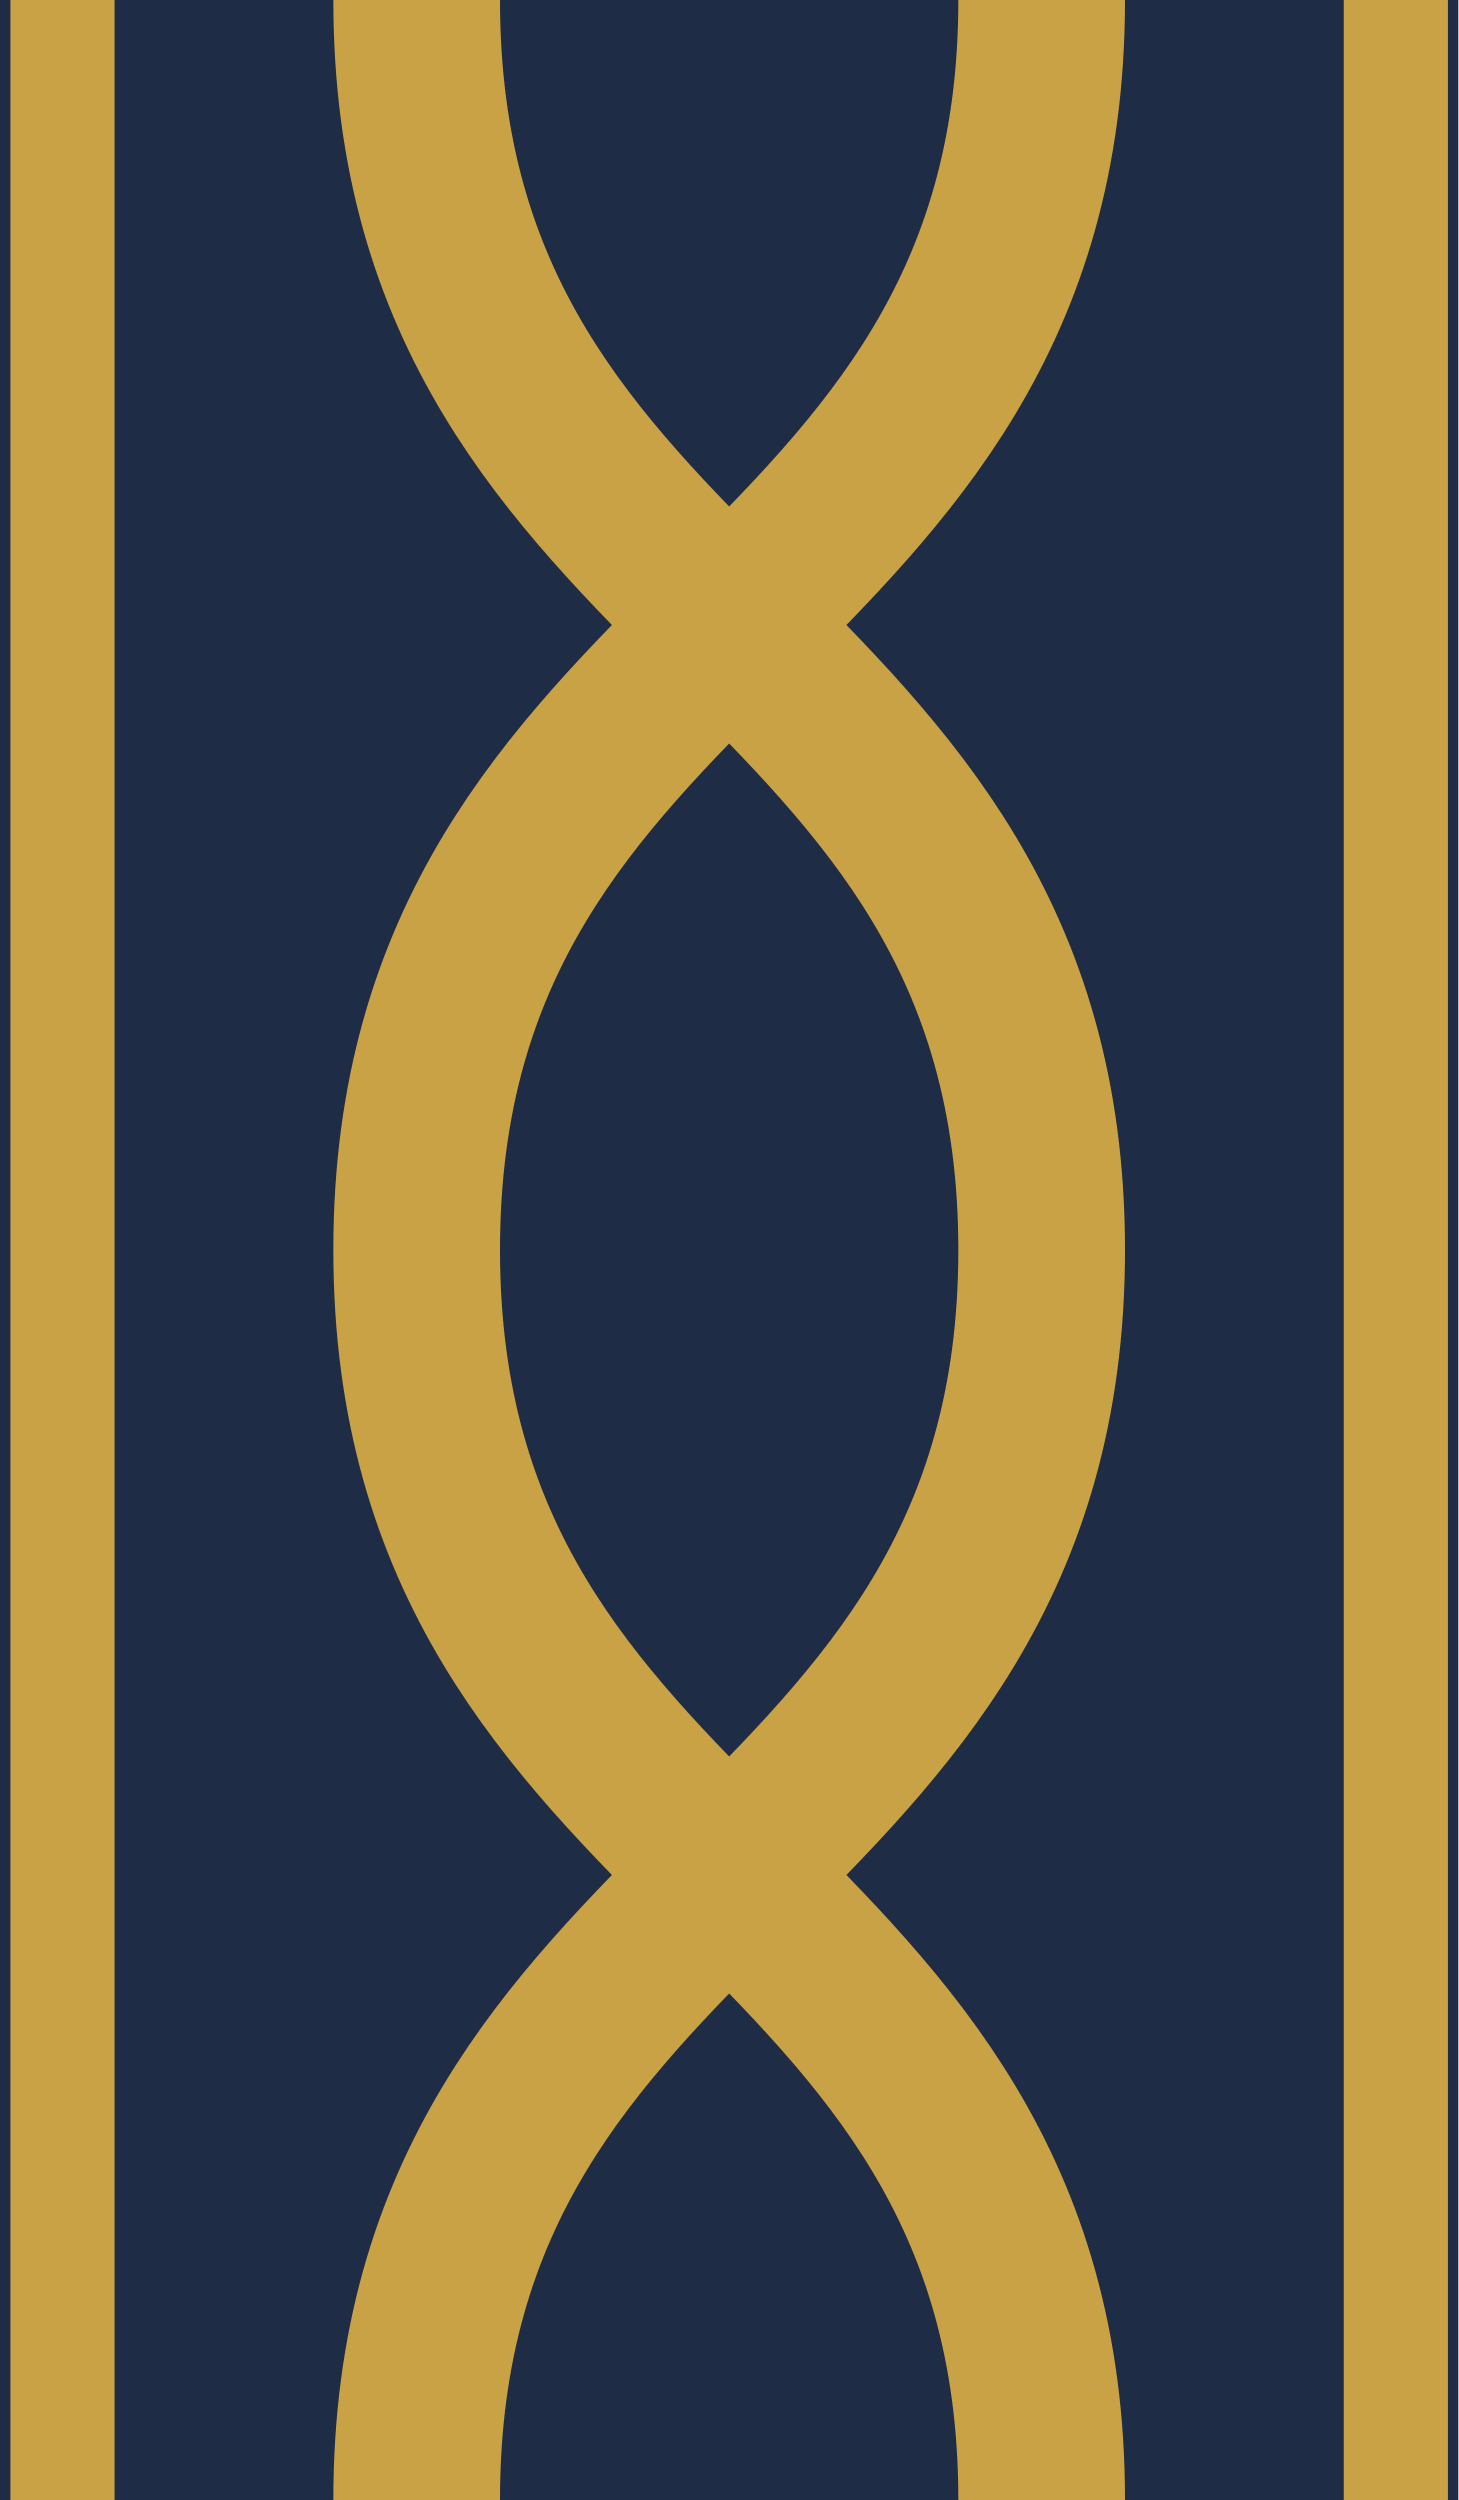
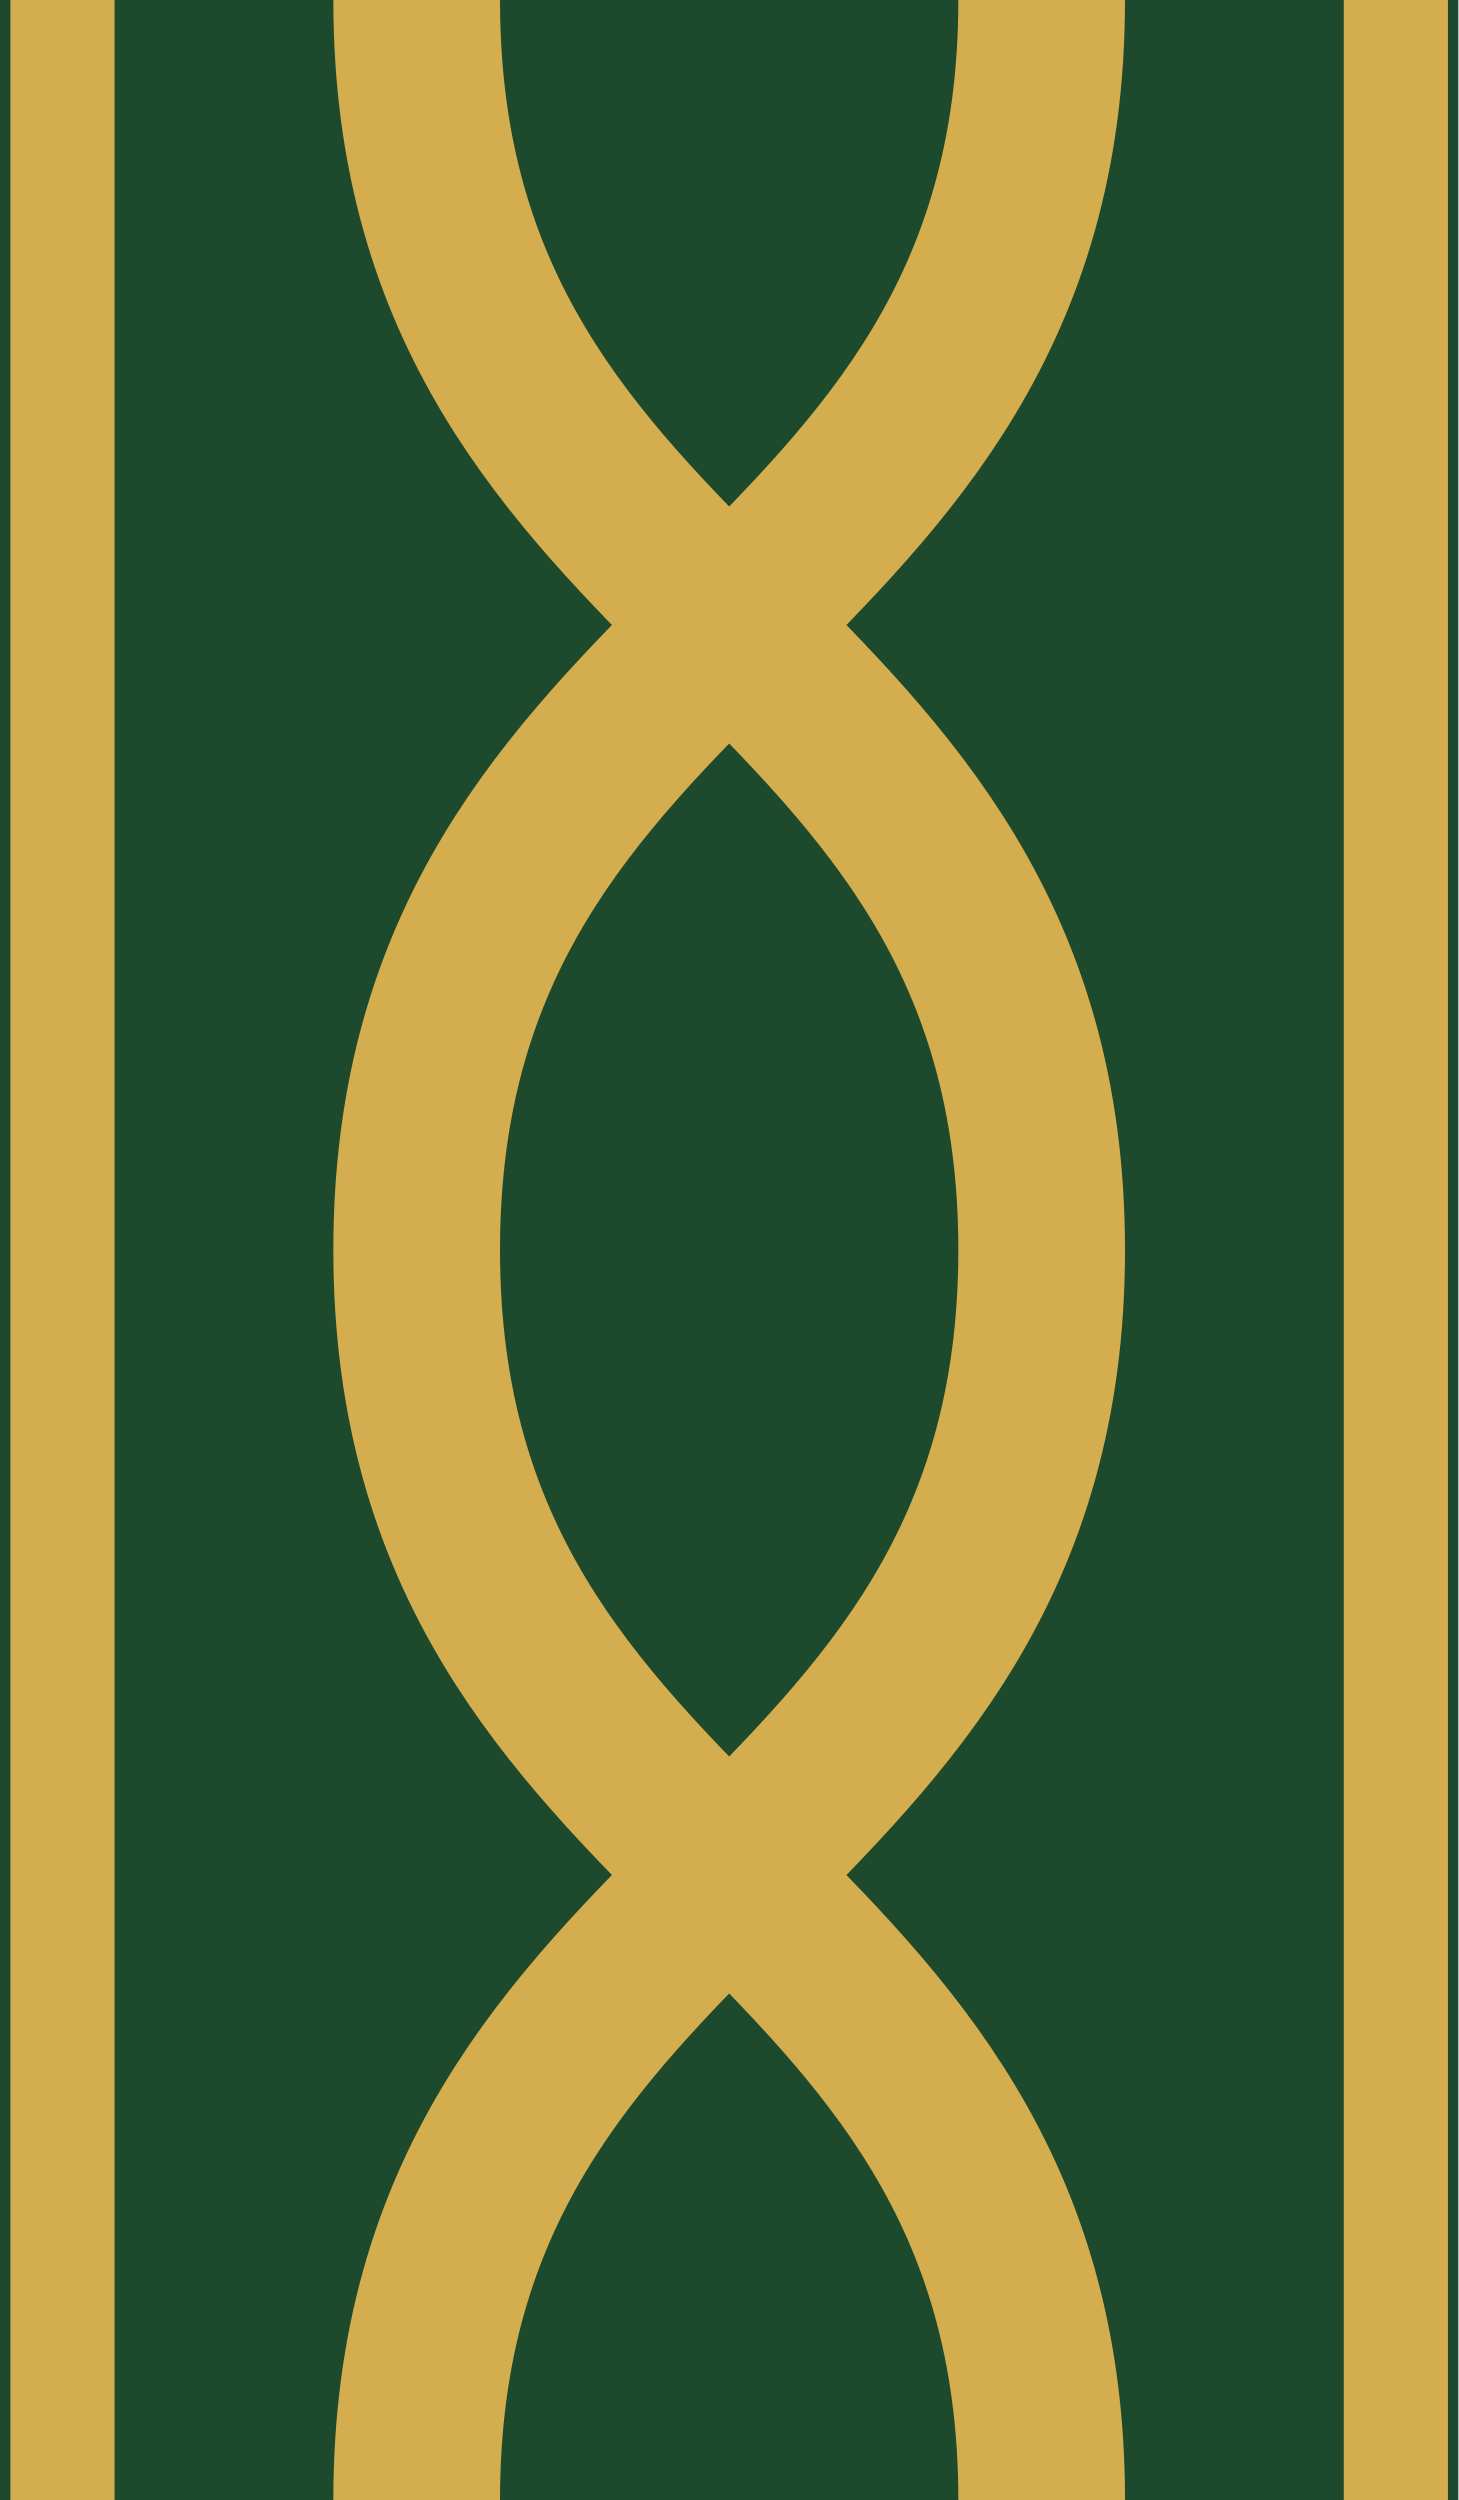
<svg xmlns="http://www.w3.org/2000/svg" width="14" height="24" viewBox="0 0 14 24">
-   <rect width="14" height="24" fill="#1f2c45" />
-   <path d="M4 0C4 6 10 6 10 12S4 18 4 24M10 0C10 6 4 6 4 12S10 18 10 24" fill="none" stroke="#c9a245" stroke-width="1.6" />
-   <path d="M0.6 0V24M13.4 0V24" stroke="#c9a245" stroke-width="1" />
+   <rect width="14" height="24" fill="#1d4a2c" />
+   <path d="M4 0C4 6 10 6 10 12S4 18 4 24M10 0C10 6 4 6 4 12S10 18 10 24" fill="none" stroke="#d4ad4f" stroke-width="1.6" />
+   <path d="M0.6 0V24M13.4 0V24" stroke="#d4ad4f" stroke-width="1" />
</svg>
